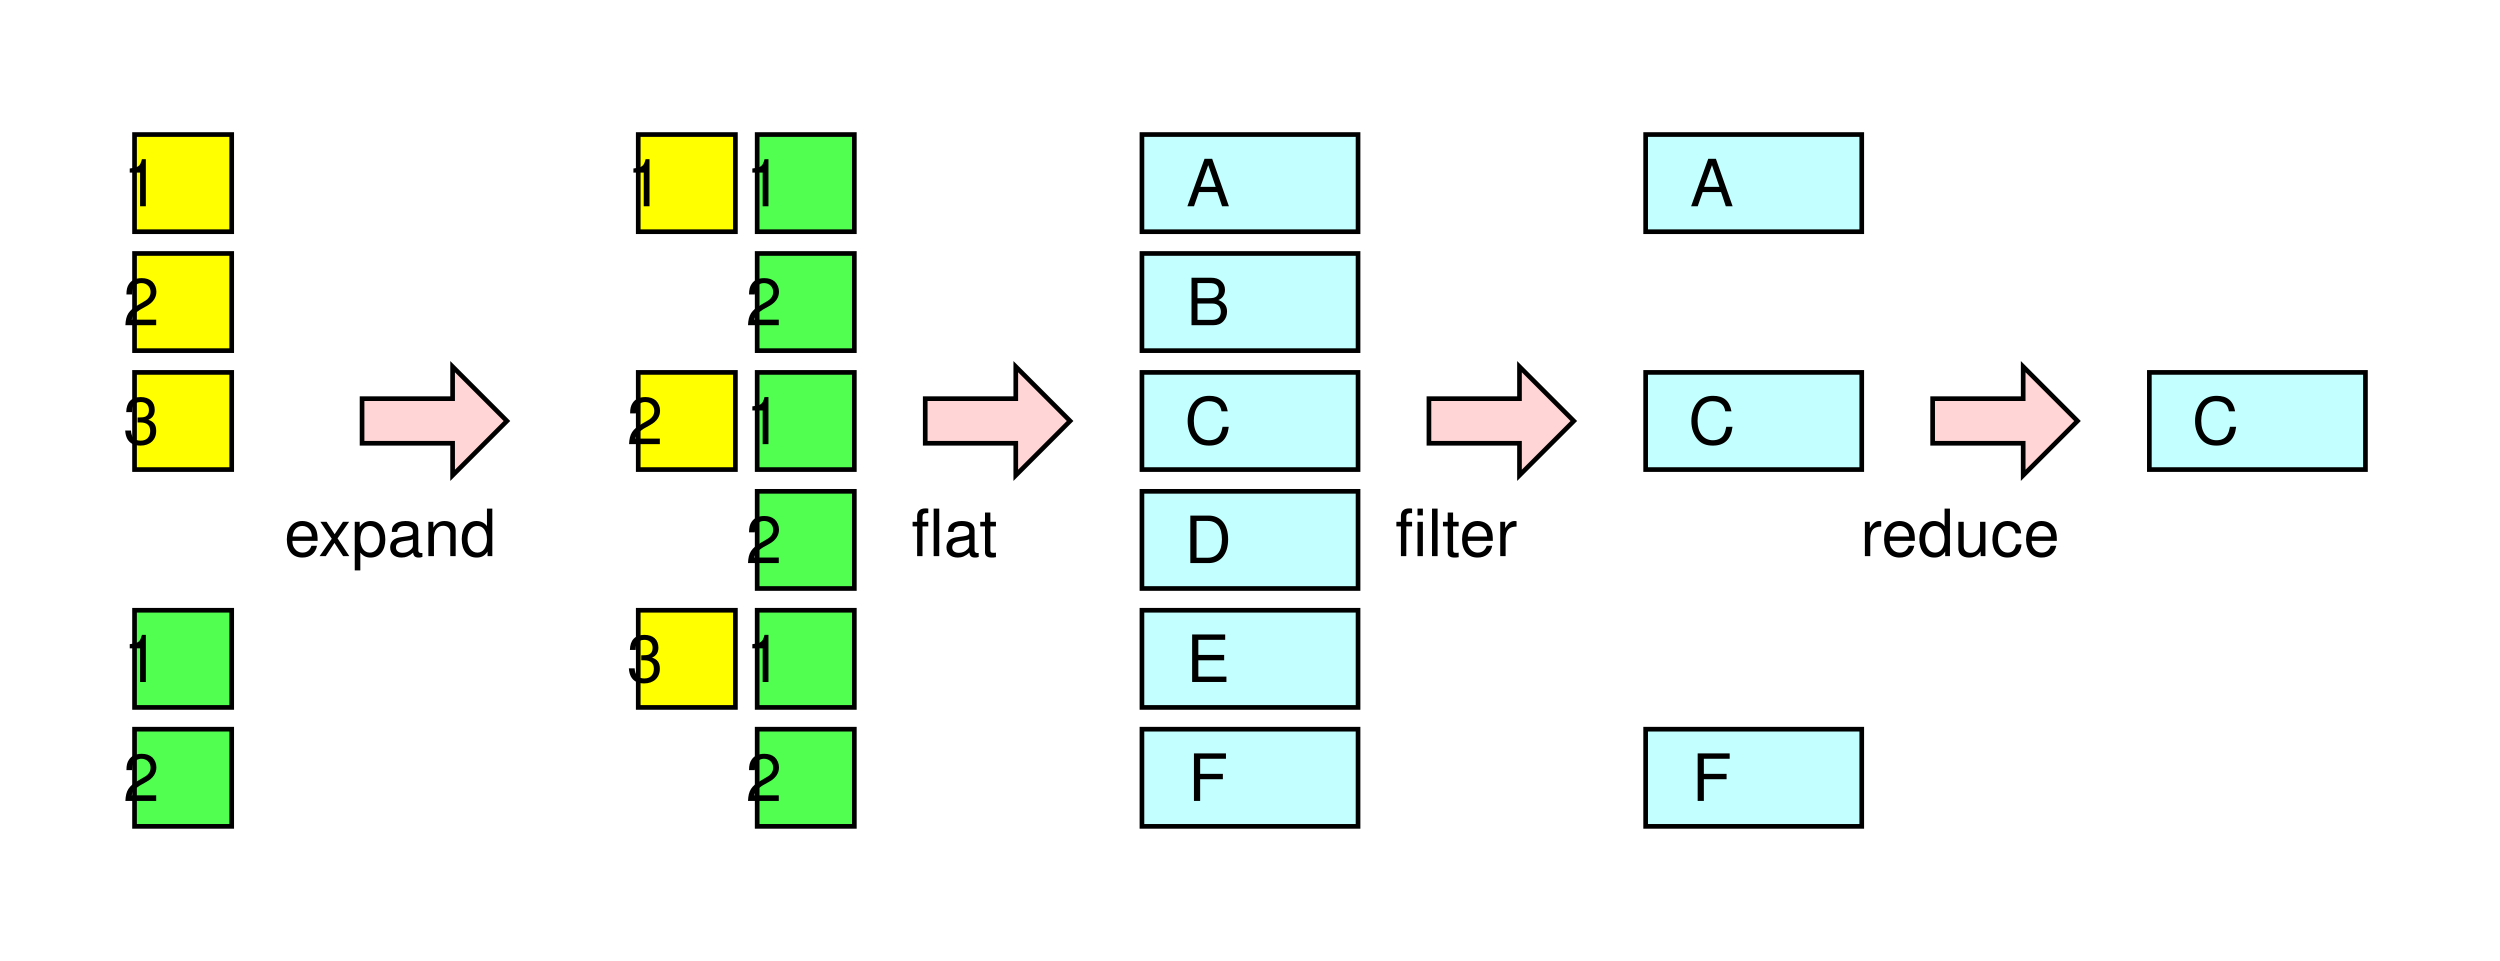
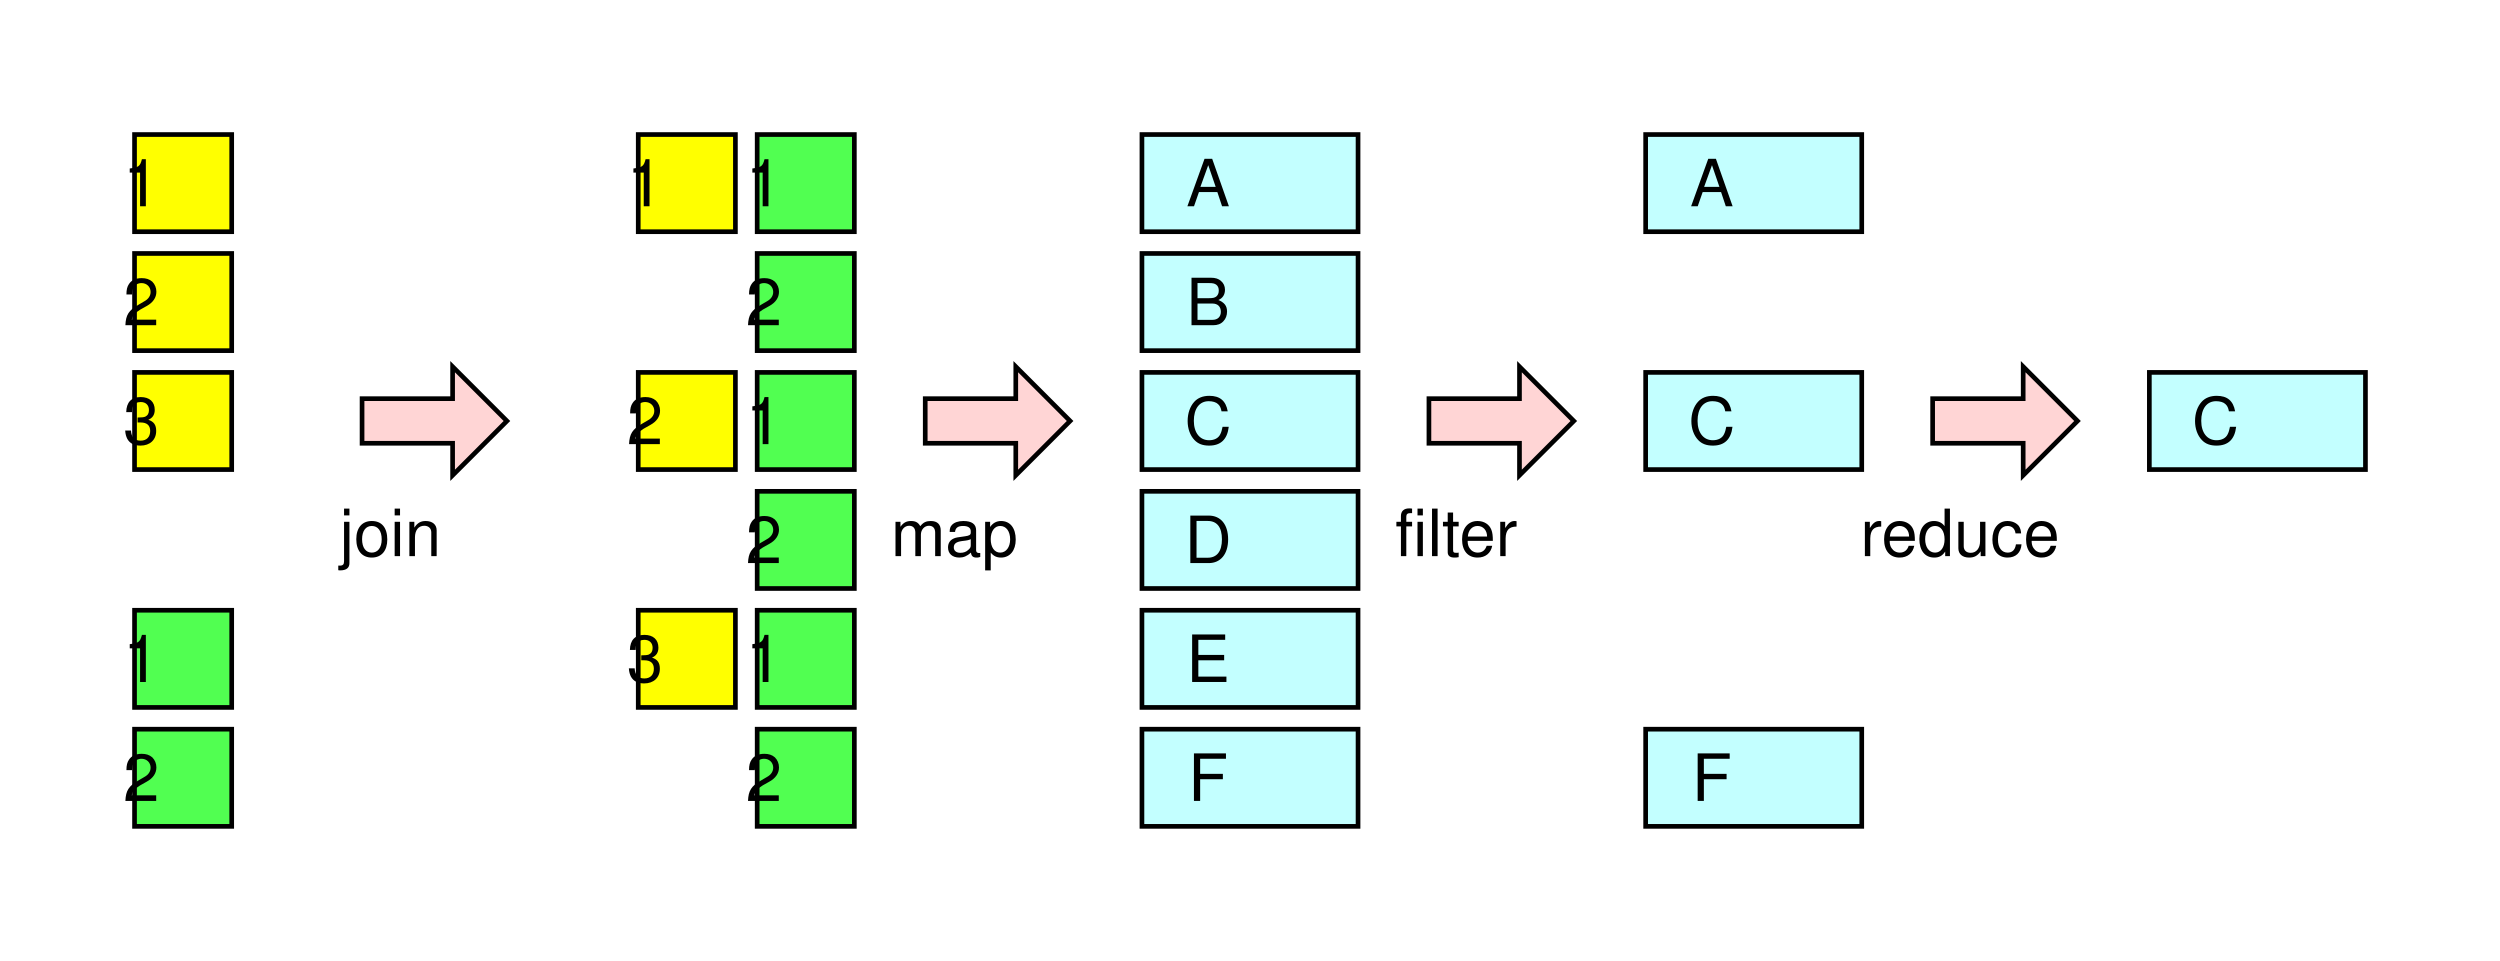
<svg xmlns="http://www.w3.org/2000/svg" width="189.099mm" height="72.682mm" viewBox="0 0 189.099 72.682" version="1.1" id="svg8">
  <defs id="defs2" />
  <g id="layer1" transform="translate(-17.47191,-97.32952)">
    <rect style="opacity:1;vector-effect:none;fill:#ffff00;fill-opacity:1;fill-rule:evenodd;stroke:#000000;stroke-width:0.353;stroke-linecap:butt;stroke-linejoin:miter;stroke-miterlimit:4;stroke-dasharray:none;stroke-dashoffset:0;stroke-opacity:1" id="rect815" width="7.35" height="7.35" x="65.748" y="107.506" />
    <rect y="107.506" x="74.744" height="7.35" width="7.35" id="rect817" style="opacity:1;vector-effect:none;fill:#51ff51;fill-opacity:1;fill-rule:evenodd;stroke:#000000;stroke-width:0.353;stroke-linecap:butt;stroke-linejoin:miter;stroke-miterlimit:4;stroke-dasharray:none;stroke-dashoffset:0;stroke-opacity:1" />
    <text xml:space="preserve" style="font-style:normal;font-variant:normal;font-weight:normal;font-stretch:normal;font-size:4.939px;line-height:1.25;font-family:'Nimbus Sans L';-inkscape-font-specification:'Nimbus Sans L';text-align:center;letter-spacing:0px;word-spacing:0px;text-anchor:middle;fill:#000000;fill-opacity:1;stroke:none;stroke-width:0.265" x="69.689" y="112.932" id="text853">
      <tspan id="tspan851" x="69.689" y="112.932" style="text-align:center;text-anchor:middle;stroke-width:0.265">1</tspan>
    </text>
    <text id="text857" y="112.932" x="78.685" style="font-style:normal;font-variant:normal;font-weight:normal;font-stretch:normal;font-size:4.939px;line-height:1.25;font-family:'Nimbus Sans L';-inkscape-font-specification:'Nimbus Sans L';text-align:center;letter-spacing:0px;word-spacing:0px;text-anchor:middle;fill:#000000;fill-opacity:1;stroke:none;stroke-width:0.265" xml:space="preserve">
      <tspan style="text-align:center;text-anchor:middle;stroke-width:0.265" y="112.932" x="78.685" id="tspan855">1</tspan>
    </text>
    <rect style="opacity:1;vector-effect:none;fill:#51ff51;fill-opacity:1;fill-rule:evenodd;stroke:#000000;stroke-width:0.353;stroke-linecap:butt;stroke-linejoin:miter;stroke-miterlimit:4;stroke-dasharray:none;stroke-dashoffset:0;stroke-opacity:1" id="rect921" width="7.35" height="7.35" x="74.744" y="116.502" />
    <text xml:space="preserve" style="font-style:normal;font-variant:normal;font-weight:normal;font-stretch:normal;font-size:4.939px;line-height:1.25;font-family:'Nimbus Sans L';-inkscape-font-specification:'Nimbus Sans L';text-align:center;letter-spacing:0px;word-spacing:0px;text-anchor:middle;fill:#000000;fill-opacity:1;stroke:none;stroke-width:0.265" x="78.685" y="121.928" id="text929">
      <tspan id="tspan927" x="78.685" y="121.928" style="text-align:center;text-anchor:middle;stroke-width:0.265">2</tspan>
    </text>
    <rect style="opacity:1;vector-effect:none;fill:#ffff00;fill-opacity:1;fill-rule:evenodd;stroke:#000000;stroke-width:0.353;stroke-linecap:butt;stroke-linejoin:miter;stroke-miterlimit:4;stroke-dasharray:none;stroke-dashoffset:0;stroke-opacity:1" id="rect931" width="7.35" height="7.35" x="65.748" y="125.498" />
    <rect y="125.498" x="74.744" height="7.35" width="7.35" id="rect933" style="opacity:1;vector-effect:none;fill:#51ff51;fill-opacity:1;fill-rule:evenodd;stroke:#000000;stroke-width:0.353;stroke-linecap:butt;stroke-linejoin:miter;stroke-miterlimit:4;stroke-dasharray:none;stroke-dashoffset:0;stroke-opacity:1" />
    <text xml:space="preserve" style="font-style:normal;font-variant:normal;font-weight:normal;font-stretch:normal;font-size:4.939px;line-height:1.25;font-family:'Nimbus Sans L';-inkscape-font-specification:'Nimbus Sans L';text-align:center;letter-spacing:0px;word-spacing:0px;text-anchor:middle;fill:#000000;fill-opacity:1;stroke:none;stroke-width:0.265" x="69.689" y="130.923" id="text937">
      <tspan id="tspan935" x="69.689" y="130.923" style="text-align:center;text-anchor:middle;stroke-width:0.265">2</tspan>
    </text>
    <text id="text941" y="130.923" x="78.685" style="font-style:normal;font-variant:normal;font-weight:normal;font-stretch:normal;font-size:4.939px;line-height:1.25;font-family:'Nimbus Sans L';-inkscape-font-specification:'Nimbus Sans L';text-align:center;letter-spacing:0px;word-spacing:0px;text-anchor:middle;fill:#000000;fill-opacity:1;stroke:none;stroke-width:0.265" xml:space="preserve">
      <tspan style="text-align:center;text-anchor:middle;stroke-width:0.265" y="130.923" x="78.685" id="tspan939">1</tspan>
    </text>
    <rect style="opacity:1;vector-effect:none;fill:#51ff51;fill-opacity:1;fill-rule:evenodd;stroke:#000000;stroke-width:0.353;stroke-linecap:butt;stroke-linejoin:miter;stroke-miterlimit:4;stroke-dasharray:none;stroke-dashoffset:0;stroke-opacity:1" id="rect945" width="7.35" height="7.35" x="74.744" y="134.493" />
    <text xml:space="preserve" style="font-style:normal;font-variant:normal;font-weight:normal;font-stretch:normal;font-size:4.939px;line-height:1.25;font-family:'Nimbus Sans L';-inkscape-font-specification:'Nimbus Sans L';text-align:center;letter-spacing:0px;word-spacing:0px;text-anchor:middle;fill:#000000;fill-opacity:1;stroke:none;stroke-width:0.265" x="78.685" y="139.919" id="text953">
      <tspan id="tspan951" x="78.685" y="139.919" style="text-align:center;text-anchor:middle;stroke-width:0.265">2</tspan>
    </text>
    <rect style="opacity:1;vector-effect:none;fill:#ffff00;fill-opacity:1;fill-rule:evenodd;stroke:#000000;stroke-width:0.353;stroke-linecap:butt;stroke-linejoin:miter;stroke-miterlimit:4;stroke-dasharray:none;stroke-dashoffset:0;stroke-opacity:1" id="rect955" width="7.35" height="7.35" x="65.748" y="143.489" />
    <rect y="143.489" x="74.744" height="7.35" width="7.35" id="rect957" style="opacity:1;vector-effect:none;fill:#51ff51;fill-opacity:1;fill-rule:evenodd;stroke:#000000;stroke-width:0.353;stroke-linecap:butt;stroke-linejoin:miter;stroke-miterlimit:4;stroke-dasharray:none;stroke-dashoffset:0;stroke-opacity:1" />
    <text xml:space="preserve" style="font-style:normal;font-variant:normal;font-weight:normal;font-stretch:normal;font-size:4.939px;line-height:1.25;font-family:'Nimbus Sans L';-inkscape-font-specification:'Nimbus Sans L';text-align:center;letter-spacing:0px;word-spacing:0px;text-anchor:middle;fill:#000000;fill-opacity:1;stroke:none;stroke-width:0.265" x="69.689" y="148.915" id="text961">
      <tspan id="tspan959" x="69.689" y="148.915" style="text-align:center;text-anchor:middle;stroke-width:0.265">3</tspan>
    </text>
    <text id="text965" y="148.915" x="78.685" style="font-style:normal;font-variant:normal;font-weight:normal;font-stretch:normal;font-size:4.939px;line-height:1.25;font-family:'Nimbus Sans L';-inkscape-font-specification:'Nimbus Sans L';text-align:center;letter-spacing:0px;word-spacing:0px;text-anchor:middle;fill:#000000;fill-opacity:1;stroke:none;stroke-width:0.265" xml:space="preserve">
      <tspan style="text-align:center;text-anchor:middle;stroke-width:0.265" y="148.915" x="78.685" id="tspan963">1</tspan>
    </text>
    <rect style="opacity:1;vector-effect:none;fill:#51ff51;fill-opacity:1;fill-rule:evenodd;stroke:#000000;stroke-width:0.353;stroke-linecap:butt;stroke-linejoin:miter;stroke-miterlimit:4;stroke-dasharray:none;stroke-dashoffset:0;stroke-opacity:1" id="rect969" width="7.35" height="7.35" x="74.744" y="152.485" />
    <text xml:space="preserve" style="font-style:normal;font-variant:normal;font-weight:normal;font-stretch:normal;font-size:4.939px;line-height:1.25;font-family:'Nimbus Sans L';-inkscape-font-specification:'Nimbus Sans L';text-align:center;letter-spacing:0px;word-spacing:0px;text-anchor:middle;fill:#000000;fill-opacity:1;stroke:none;stroke-width:0.265" x="78.685" y="157.911" id="text977">
      <tspan id="tspan975" x="78.685" y="157.911" style="text-align:center;text-anchor:middle;stroke-width:0.265">2</tspan>
    </text>
    <rect style="opacity:1;vector-effect:none;fill:#51ff51;fill-opacity:1;fill-rule:evenodd;stroke:#000000;stroke-width:0.353;stroke-linecap:butt;stroke-linejoin:miter;stroke-miterlimit:4;stroke-dasharray:none;stroke-dashoffset:0;stroke-opacity:1" id="rect1009" width="7.35" height="7.35" x="27.648" y="143.489" />
    <text xml:space="preserve" style="font-style:normal;font-variant:normal;font-weight:normal;font-stretch:normal;font-size:4.939px;line-height:1.25;font-family:'Nimbus Sans L';-inkscape-font-specification:'Nimbus Sans L';text-align:center;letter-spacing:0px;word-spacing:0px;text-anchor:middle;fill:#000000;fill-opacity:1;stroke:none;stroke-width:0.265" x="31.589" y="148.915" id="text1013">
      <tspan id="tspan1011" x="31.589" y="148.915" style="text-align:center;text-anchor:middle;stroke-width:0.265">1</tspan>
    </text>
    <rect y="152.485" x="27.648" height="7.35" width="7.35" id="rect1015" style="opacity:1;vector-effect:none;fill:#51ff51;fill-opacity:1;fill-rule:evenodd;stroke:#000000;stroke-width:0.353;stroke-linecap:butt;stroke-linejoin:miter;stroke-miterlimit:4;stroke-dasharray:none;stroke-dashoffset:0;stroke-opacity:1" />
    <text id="text1019" y="157.911" x="31.589" style="font-style:normal;font-variant:normal;font-weight:normal;font-stretch:normal;font-size:4.939px;line-height:1.25;font-family:'Nimbus Sans L';-inkscape-font-specification:'Nimbus Sans L';text-align:center;letter-spacing:0px;word-spacing:0px;text-anchor:middle;fill:#000000;fill-opacity:1;stroke:none;stroke-width:0.265" xml:space="preserve">
      <tspan style="text-align:center;text-anchor:middle;stroke-width:0.265" y="157.911" x="31.589" id="tspan1017">2</tspan>
    </text>
    <rect y="107.506" x="27.648" height="7.35" width="7.35" id="rect1021" style="opacity:1;vector-effect:none;fill:#ffff00;fill-opacity:1;fill-rule:evenodd;stroke:#000000;stroke-width:0.353;stroke-linecap:butt;stroke-linejoin:miter;stroke-miterlimit:4;stroke-dasharray:none;stroke-dashoffset:0;stroke-opacity:1" />
    <text id="text1025" y="112.932" x="31.589" style="font-style:normal;font-variant:normal;font-weight:normal;font-stretch:normal;font-size:4.939px;line-height:1.25;font-family:'Nimbus Sans L';-inkscape-font-specification:'Nimbus Sans L';text-align:center;letter-spacing:0px;word-spacing:0px;text-anchor:middle;fill:#000000;fill-opacity:1;stroke:none;stroke-width:0.265" xml:space="preserve">
      <tspan style="text-align:center;text-anchor:middle;stroke-width:0.265" y="112.932" x="31.589" id="tspan1023">1</tspan>
    </text>
    <rect style="opacity:1;vector-effect:none;fill:#ffff00;fill-opacity:1;fill-rule:evenodd;stroke:#000000;stroke-width:0.353;stroke-linecap:butt;stroke-linejoin:miter;stroke-miterlimit:4;stroke-dasharray:none;stroke-dashoffset:0;stroke-opacity:1" id="rect1027" width="7.35" height="7.35" x="27.648" y="116.502" />
    <text xml:space="preserve" style="font-style:normal;font-variant:normal;font-weight:normal;font-stretch:normal;font-size:4.939px;line-height:1.25;font-family:'Nimbus Sans L';-inkscape-font-specification:'Nimbus Sans L';text-align:center;letter-spacing:0px;word-spacing:0px;text-anchor:middle;fill:#000000;fill-opacity:1;stroke:none;stroke-width:0.265" x="31.589" y="121.928" id="text1031">
      <tspan id="tspan1029" x="31.589" y="121.928" style="text-align:center;text-anchor:middle;stroke-width:0.265">2</tspan>
    </text>
    <rect y="125.498" x="27.648" height="7.35" width="7.35" id="rect1033" style="opacity:1;vector-effect:none;fill:#ffff00;fill-opacity:1;fill-rule:evenodd;stroke:#000000;stroke-width:0.353;stroke-linecap:butt;stroke-linejoin:miter;stroke-miterlimit:4;stroke-dasharray:none;stroke-dashoffset:0;stroke-opacity:1" />
    <text id="text1037" y="130.923" x="31.589" style="font-style:normal;font-variant:normal;font-weight:normal;font-stretch:normal;font-size:4.939px;line-height:1.25;font-family:'Nimbus Sans L';-inkscape-font-specification:'Nimbus Sans L';text-align:center;letter-spacing:0px;word-spacing:0px;text-anchor:middle;fill:#000000;fill-opacity:1;stroke:none;stroke-width:0.265" xml:space="preserve">
      <tspan style="text-align:center;text-anchor:middle;stroke-width:0.265" y="130.923" x="31.589" id="tspan1035">3</tspan>
    </text>
    <rect y="107.506" x="103.848" height="7.35" width="16.346" id="rect1064" style="opacity:1;vector-effect:none;fill:#c3ffff;fill-opacity:1;fill-rule:evenodd;stroke:#000000;stroke-width:0.353;stroke-linecap:butt;stroke-linejoin:miter;stroke-miterlimit:4;stroke-dasharray:none;stroke-dashoffset:0;stroke-opacity:1" />
    <text id="text1070" y="112.932" x="112.287" style="font-style:normal;font-variant:normal;font-weight:normal;font-stretch:normal;font-size:4.939px;line-height:1.25;font-family:'Nimbus Sans L';-inkscape-font-specification:'Nimbus Sans L';text-align:center;letter-spacing:0px;word-spacing:0px;text-anchor:middle;fill:#000000;fill-opacity:1;stroke:none;stroke-width:0.265" xml:space="preserve">
      <tspan style="text-align:center;text-anchor:middle;stroke-width:0.265" y="112.932" x="112.287" id="tspan1068">A</tspan>
    </text>
    <rect style="opacity:1;vector-effect:none;fill:#c3ffff;fill-opacity:1;fill-rule:evenodd;stroke:#000000;stroke-width:0.353;stroke-linecap:butt;stroke-linejoin:miter;stroke-miterlimit:4;stroke-dasharray:none;stroke-dashoffset:0;stroke-opacity:1" id="rect1082" width="16.346" height="7.35" x="103.848" y="116.502" />
    <text xml:space="preserve" style="font-style:normal;font-variant:normal;font-weight:normal;font-stretch:normal;font-size:4.939px;line-height:1.25;font-family:'Nimbus Sans L';-inkscape-font-specification:'Nimbus Sans L';text-align:center;letter-spacing:0px;word-spacing:0px;text-anchor:middle;fill:#000000;fill-opacity:1;stroke:none;stroke-width:0.265" x="112.287" y="121.928" id="text1086">
      <tspan id="tspan1084" x="112.287" y="121.928" style="text-align:center;text-anchor:middle;stroke-width:0.265">B</tspan>
    </text>
    <rect y="125.498" x="103.848" height="7.35" width="16.346" id="rect1088" style="opacity:1;vector-effect:none;fill:#c3ffff;fill-opacity:1;fill-rule:evenodd;stroke:#000000;stroke-width:0.353;stroke-linecap:butt;stroke-linejoin:miter;stroke-miterlimit:4;stroke-dasharray:none;stroke-dashoffset:0;stroke-opacity:1" />
    <text id="text1092" y="130.923" x="112.287" style="font-style:normal;font-variant:normal;font-weight:normal;font-stretch:normal;font-size:4.939px;line-height:1.25;font-family:'Nimbus Sans L';-inkscape-font-specification:'Nimbus Sans L';text-align:center;letter-spacing:0px;word-spacing:0px;text-anchor:middle;fill:#000000;fill-opacity:1;stroke:none;stroke-width:0.265" xml:space="preserve">
      <tspan style="text-align:center;text-anchor:middle;stroke-width:0.265" y="130.923" x="112.287" id="tspan1090">C</tspan>
    </text>
    <rect style="opacity:1;vector-effect:none;fill:#c3ffff;fill-opacity:1;fill-rule:evenodd;stroke:#000000;stroke-width:0.353;stroke-linecap:butt;stroke-linejoin:miter;stroke-miterlimit:4;stroke-dasharray:none;stroke-dashoffset:0;stroke-opacity:1" id="rect1094" width="16.346" height="7.35" x="103.848" y="134.493" />
    <text xml:space="preserve" style="font-style:normal;font-variant:normal;font-weight:normal;font-stretch:normal;font-size:4.939px;line-height:1.25;font-family:'Nimbus Sans L';-inkscape-font-specification:'Nimbus Sans L';text-align:center;letter-spacing:0px;word-spacing:0px;text-anchor:middle;fill:#000000;fill-opacity:1;stroke:none;stroke-width:0.265" x="112.287" y="139.919" id="text1098">
      <tspan id="tspan1096" x="112.287" y="139.919" style="text-align:center;text-anchor:middle;stroke-width:0.265">D</tspan>
    </text>
    <rect y="143.489" x="103.848" height="7.35" width="16.346" id="rect1100" style="opacity:1;vector-effect:none;fill:#c3ffff;fill-opacity:1;fill-rule:evenodd;stroke:#000000;stroke-width:0.353;stroke-linecap:butt;stroke-linejoin:miter;stroke-miterlimit:4;stroke-dasharray:none;stroke-dashoffset:0;stroke-opacity:1" />
    <text id="text1104" y="148.915" x="112.287" style="font-style:normal;font-variant:normal;font-weight:normal;font-stretch:normal;font-size:4.939px;line-height:1.25;font-family:'Nimbus Sans L';-inkscape-font-specification:'Nimbus Sans L';text-align:center;letter-spacing:0px;word-spacing:0px;text-anchor:middle;fill:#000000;fill-opacity:1;stroke:none;stroke-width:0.265" xml:space="preserve">
      <tspan style="text-align:center;text-anchor:middle;stroke-width:0.265" y="148.915" x="112.287" id="tspan1102">E</tspan>
    </text>
    <rect style="opacity:1;vector-effect:none;fill:#c3ffff;fill-opacity:1;fill-rule:evenodd;stroke:#000000;stroke-width:0.353;stroke-linecap:butt;stroke-linejoin:miter;stroke-miterlimit:4;stroke-dasharray:none;stroke-dashoffset:0;stroke-opacity:1" id="rect1106" width="16.346" height="7.35" x="103.848" y="152.485" />
    <text xml:space="preserve" style="font-style:normal;font-variant:normal;font-weight:normal;font-stretch:normal;font-size:4.939px;line-height:1.25;font-family:'Nimbus Sans L';-inkscape-font-specification:'Nimbus Sans L';text-align:center;letter-spacing:0px;word-spacing:0px;text-anchor:middle;fill:#000000;fill-opacity:1;stroke:none;stroke-width:0.265" x="112.287" y="157.911" id="text1110">
      <tspan id="tspan1108" x="112.287" y="157.911" style="text-align:center;text-anchor:middle;stroke-width:0.265">F</tspan>
    </text>
    <rect style="opacity:1;vector-effect:none;fill:#c3ffff;fill-opacity:1;fill-rule:evenodd;stroke:#000000;stroke-width:0.353;stroke-linecap:butt;stroke-linejoin:miter;stroke-miterlimit:4;stroke-dasharray:none;stroke-dashoffset:0;stroke-opacity:1" id="rect1114" width="16.346" height="7.35" x="141.948" y="107.506" />
    <text xml:space="preserve" style="font-style:normal;font-variant:normal;font-weight:normal;font-stretch:normal;font-size:4.939px;line-height:1.25;font-family:'Nimbus Sans L';-inkscape-font-specification:'Nimbus Sans L';text-align:center;letter-spacing:0px;word-spacing:0px;text-anchor:middle;fill:#000000;fill-opacity:1;stroke:none;stroke-width:0.265" x="150.387" y="112.932" id="text1118">
      <tspan id="tspan1116" x="150.387" y="112.932" style="text-align:center;text-anchor:middle;stroke-width:0.265">A</tspan>
    </text>
    <rect style="opacity:1;vector-effect:none;fill:#c3ffff;fill-opacity:1;fill-rule:evenodd;stroke:#000000;stroke-width:0.353;stroke-linecap:butt;stroke-linejoin:miter;stroke-miterlimit:4;stroke-dasharray:none;stroke-dashoffset:0;stroke-opacity:1" id="rect1126" width="16.346" height="7.35" x="141.948" y="125.498" />
    <text xml:space="preserve" style="font-style:normal;font-variant:normal;font-weight:normal;font-stretch:normal;font-size:4.939px;line-height:1.25;font-family:'Nimbus Sans L';-inkscape-font-specification:'Nimbus Sans L';text-align:center;letter-spacing:0px;word-spacing:0px;text-anchor:middle;fill:#000000;fill-opacity:1;stroke:none;stroke-width:0.265" x="150.387" y="130.923" id="text1130">
      <tspan id="tspan1128" x="150.387" y="130.923" style="text-align:center;text-anchor:middle;stroke-width:0.265">C</tspan>
    </text>
    <rect y="152.485" x="141.948" height="7.35" width="16.346" id="rect1144" style="opacity:1;vector-effect:none;fill:#c3ffff;fill-opacity:1;fill-rule:evenodd;stroke:#000000;stroke-width:0.353;stroke-linecap:butt;stroke-linejoin:miter;stroke-miterlimit:4;stroke-dasharray:none;stroke-dashoffset:0;stroke-opacity:1" />
    <text id="text1148" y="157.911" x="150.387" style="font-style:normal;font-variant:normal;font-weight:normal;font-stretch:normal;font-size:4.939px;line-height:1.25;font-family:'Nimbus Sans L';-inkscape-font-specification:'Nimbus Sans L';text-align:center;letter-spacing:0px;word-spacing:0px;text-anchor:middle;fill:#000000;fill-opacity:1;stroke:none;stroke-width:0.265" xml:space="preserve">
      <tspan style="text-align:center;text-anchor:middle;stroke-width:0.265" y="157.911" x="150.387" id="tspan1146">F</tspan>
    </text>
    <rect y="125.498" x="180.048" height="7.35" width="16.346" id="rect1152" style="opacity:1;vector-effect:none;fill:#c3ffff;fill-opacity:1;fill-rule:evenodd;stroke:#000000;stroke-width:0.353;stroke-linecap:butt;stroke-linejoin:miter;stroke-miterlimit:4;stroke-dasharray:none;stroke-dashoffset:0;stroke-opacity:1" />
    <text id="text1156" y="130.923" x="188.487" style="font-style:normal;font-variant:normal;font-weight:normal;font-stretch:normal;font-size:4.939px;line-height:1.25;font-family:'Nimbus Sans L';-inkscape-font-specification:'Nimbus Sans L';text-align:center;letter-spacing:0px;word-spacing:0px;text-anchor:middle;fill:#000000;fill-opacity:1;stroke:none;stroke-width:0.265" xml:space="preserve">
      <tspan style="text-align:center;text-anchor:middle;stroke-width:0.265" y="130.923" x="188.487" id="tspan1154">C</tspan>
    </text>
    <path id="use1170" style="opacity:1;vector-effect:none;fill:#ffd5d5;fill-opacity:1;stroke:#000000;stroke-width:0.353;stroke-linecap:butt;stroke-linejoin:miter;stroke-miterlimit:4;stroke-dasharray:none;stroke-dashoffset:0;stroke-opacity:1" d="m 87.456,130.86 h 6.849 v 2.422 l 4.109,-4.109 -4.109,-4.109 v 2.422 h -6.849 z" />
    <path d="m 44.858,130.86 h 6.849 v 2.422 l 4.109,-4.109 -4.109,-4.109 v 2.422 h -6.849 z" style="opacity:1;vector-effect:none;fill:#ffd5d5;fill-opacity:1;stroke:#000000;stroke-width:0.353;stroke-linecap:butt;stroke-linejoin:miter;stroke-miterlimit:4;stroke-dasharray:none;stroke-dashoffset:0;stroke-opacity:1" id="path1177" />
    <path d="m 125.556,130.86 h 6.849 v 2.422 l 4.109,-4.109 -4.109,-4.109 v 2.422 h -6.849 z" style="opacity:1;vector-effect:none;fill:#ffd5d5;fill-opacity:1;stroke:#000000;stroke-width:0.353;stroke-linecap:butt;stroke-linejoin:miter;stroke-miterlimit:4;stroke-dasharray:none;stroke-dashoffset:0;stroke-opacity:1" id="path1179" />
    <path id="path1183" style="opacity:1;vector-effect:none;fill:#ffd5d5;fill-opacity:1;stroke:#000000;stroke-width:0.353;stroke-linecap:butt;stroke-linejoin:miter;stroke-miterlimit:4;stroke-dasharray:none;stroke-dashoffset:0;stroke-opacity:1" d="m 163.656,130.86 h 6.849 v 2.422 l 4.109,-4.109 -4.109,-4.109 v 2.422 h -6.849 z" />
    <text xml:space="preserve" style="font-style:normal;font-variant:normal;font-weight:normal;font-stretch:normal;font-size:4.939px;line-height:1.25;font-family:'Nimbus Sans L';-inkscape-font-specification:'Nimbus Sans L';text-align:center;letter-spacing:0px;word-spacing:0px;text-anchor:middle;fill:#000000;fill-opacity:1;stroke:none;stroke-width:0.265" x="50.427" y="139.395" id="text1187">
-       <tspan id="tspan1185" x="50.427" y="139.395" style="text-align:center;text-anchor:middle;stroke-width:0.265">expand</tspan>
+       <tspan id="tspan1185" x="50.427" y="139.395" style="text-align:center;text-anchor:middle;stroke-width:0.265">join</tspan>
    </text>
    <text id="text1201" y="139.395" x="93.099" style="font-style:normal;font-variant:normal;font-weight:normal;font-stretch:normal;font-size:4.939px;line-height:1.25;font-family:'Nimbus Sans L';-inkscape-font-specification:'Nimbus Sans L';text-align:center;letter-spacing:0px;word-spacing:0px;text-anchor:middle;fill:#000000;fill-opacity:1;stroke:none;stroke-width:0.265" xml:space="preserve">
-       <tspan style="text-align:center;text-anchor:middle;stroke-width:0.265" y="139.395" x="93.099" id="tspan1199">flat</tspan>
+       <tspan style="text-align:center;text-anchor:middle;stroke-width:0.265" y="139.395" x="93.099" id="tspan1199">map</tspan>
    </text>
    <text xml:space="preserve" style="font-style:normal;font-variant:normal;font-weight:normal;font-stretch:normal;font-size:4.939px;line-height:1.25;font-family:'Nimbus Sans L';-inkscape-font-specification:'Nimbus Sans L';text-align:center;letter-spacing:0px;word-spacing:0px;text-anchor:middle;fill:#000000;fill-opacity:1;stroke:none;stroke-width:0.265" x="131.059" y="139.395" id="text1205">
      <tspan id="tspan1203" x="131.059" y="139.395" style="text-align:center;text-anchor:middle;stroke-width:0.265">filter</tspan>
    </text>
    <text id="text1209" y="139.395" x="169.159" style="font-style:normal;font-variant:normal;font-weight:normal;font-stretch:normal;font-size:4.939px;line-height:1.25;font-family:'Nimbus Sans L';-inkscape-font-specification:'Nimbus Sans L';text-align:center;letter-spacing:0px;word-spacing:0px;text-anchor:middle;fill:#000000;fill-opacity:1;stroke:none;stroke-width:0.265" xml:space="preserve">
      <tspan style="text-align:center;text-anchor:middle;stroke-width:0.265" y="139.395" x="169.159" id="tspan1207">reduce</tspan>
    </text>
  </g>
</svg>
